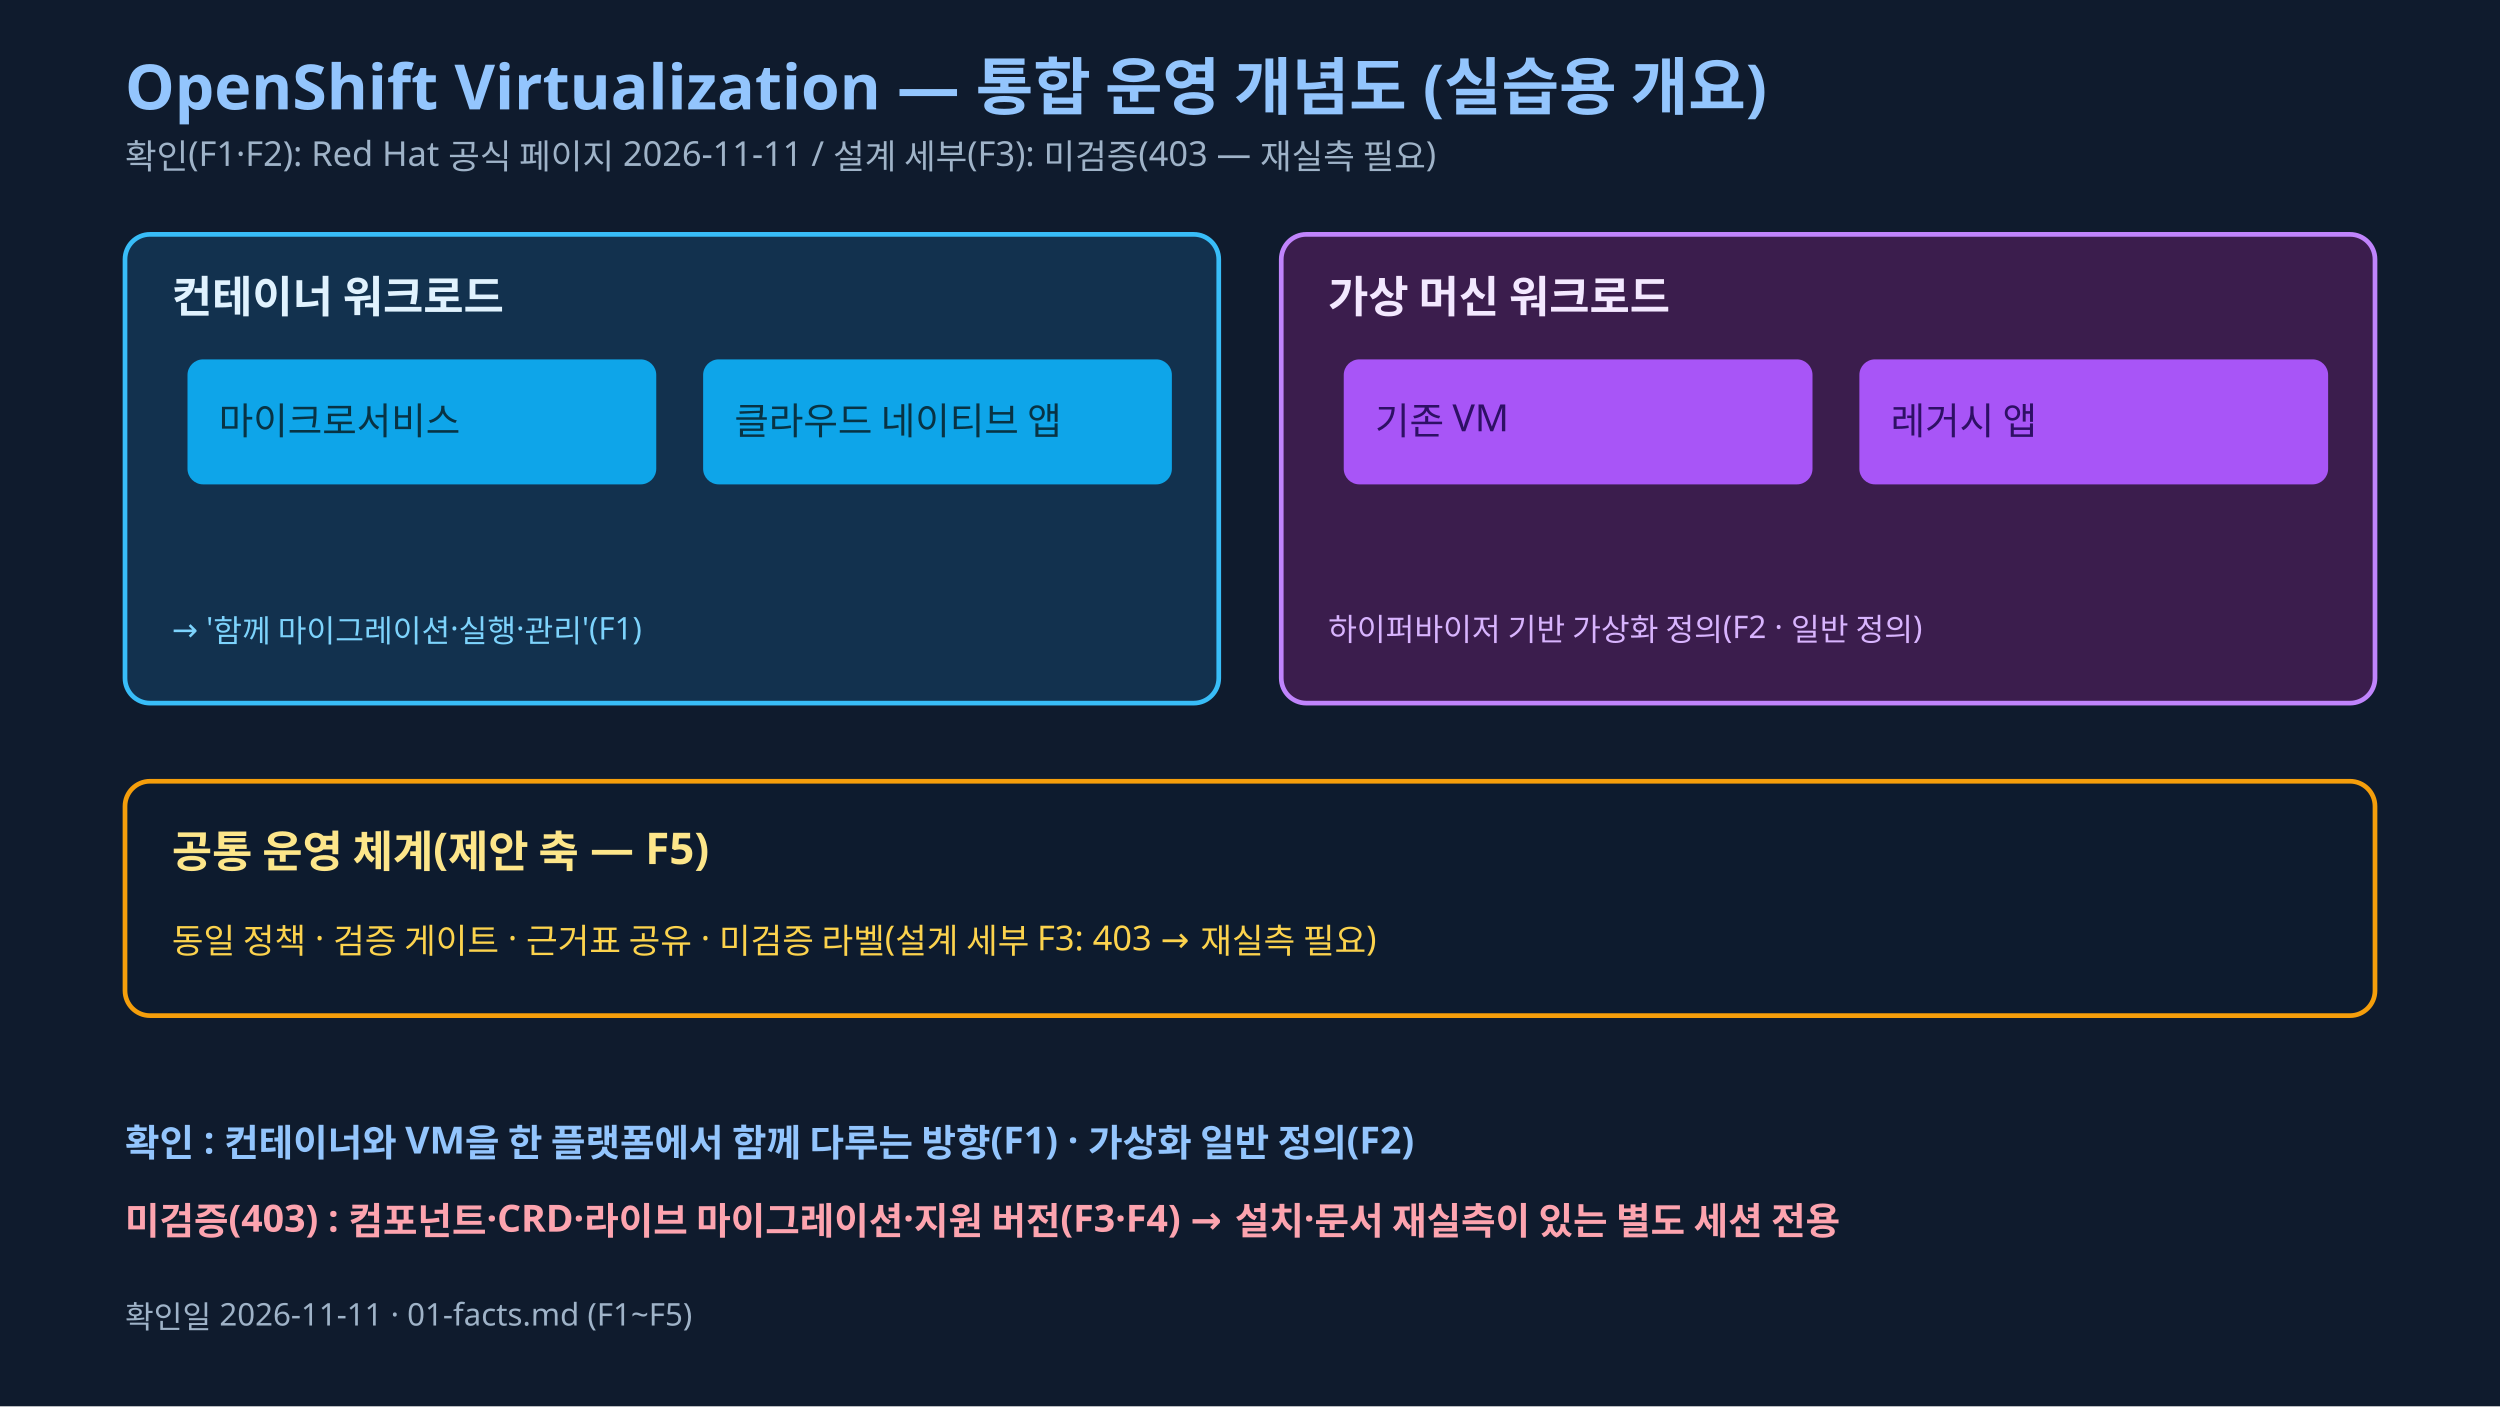
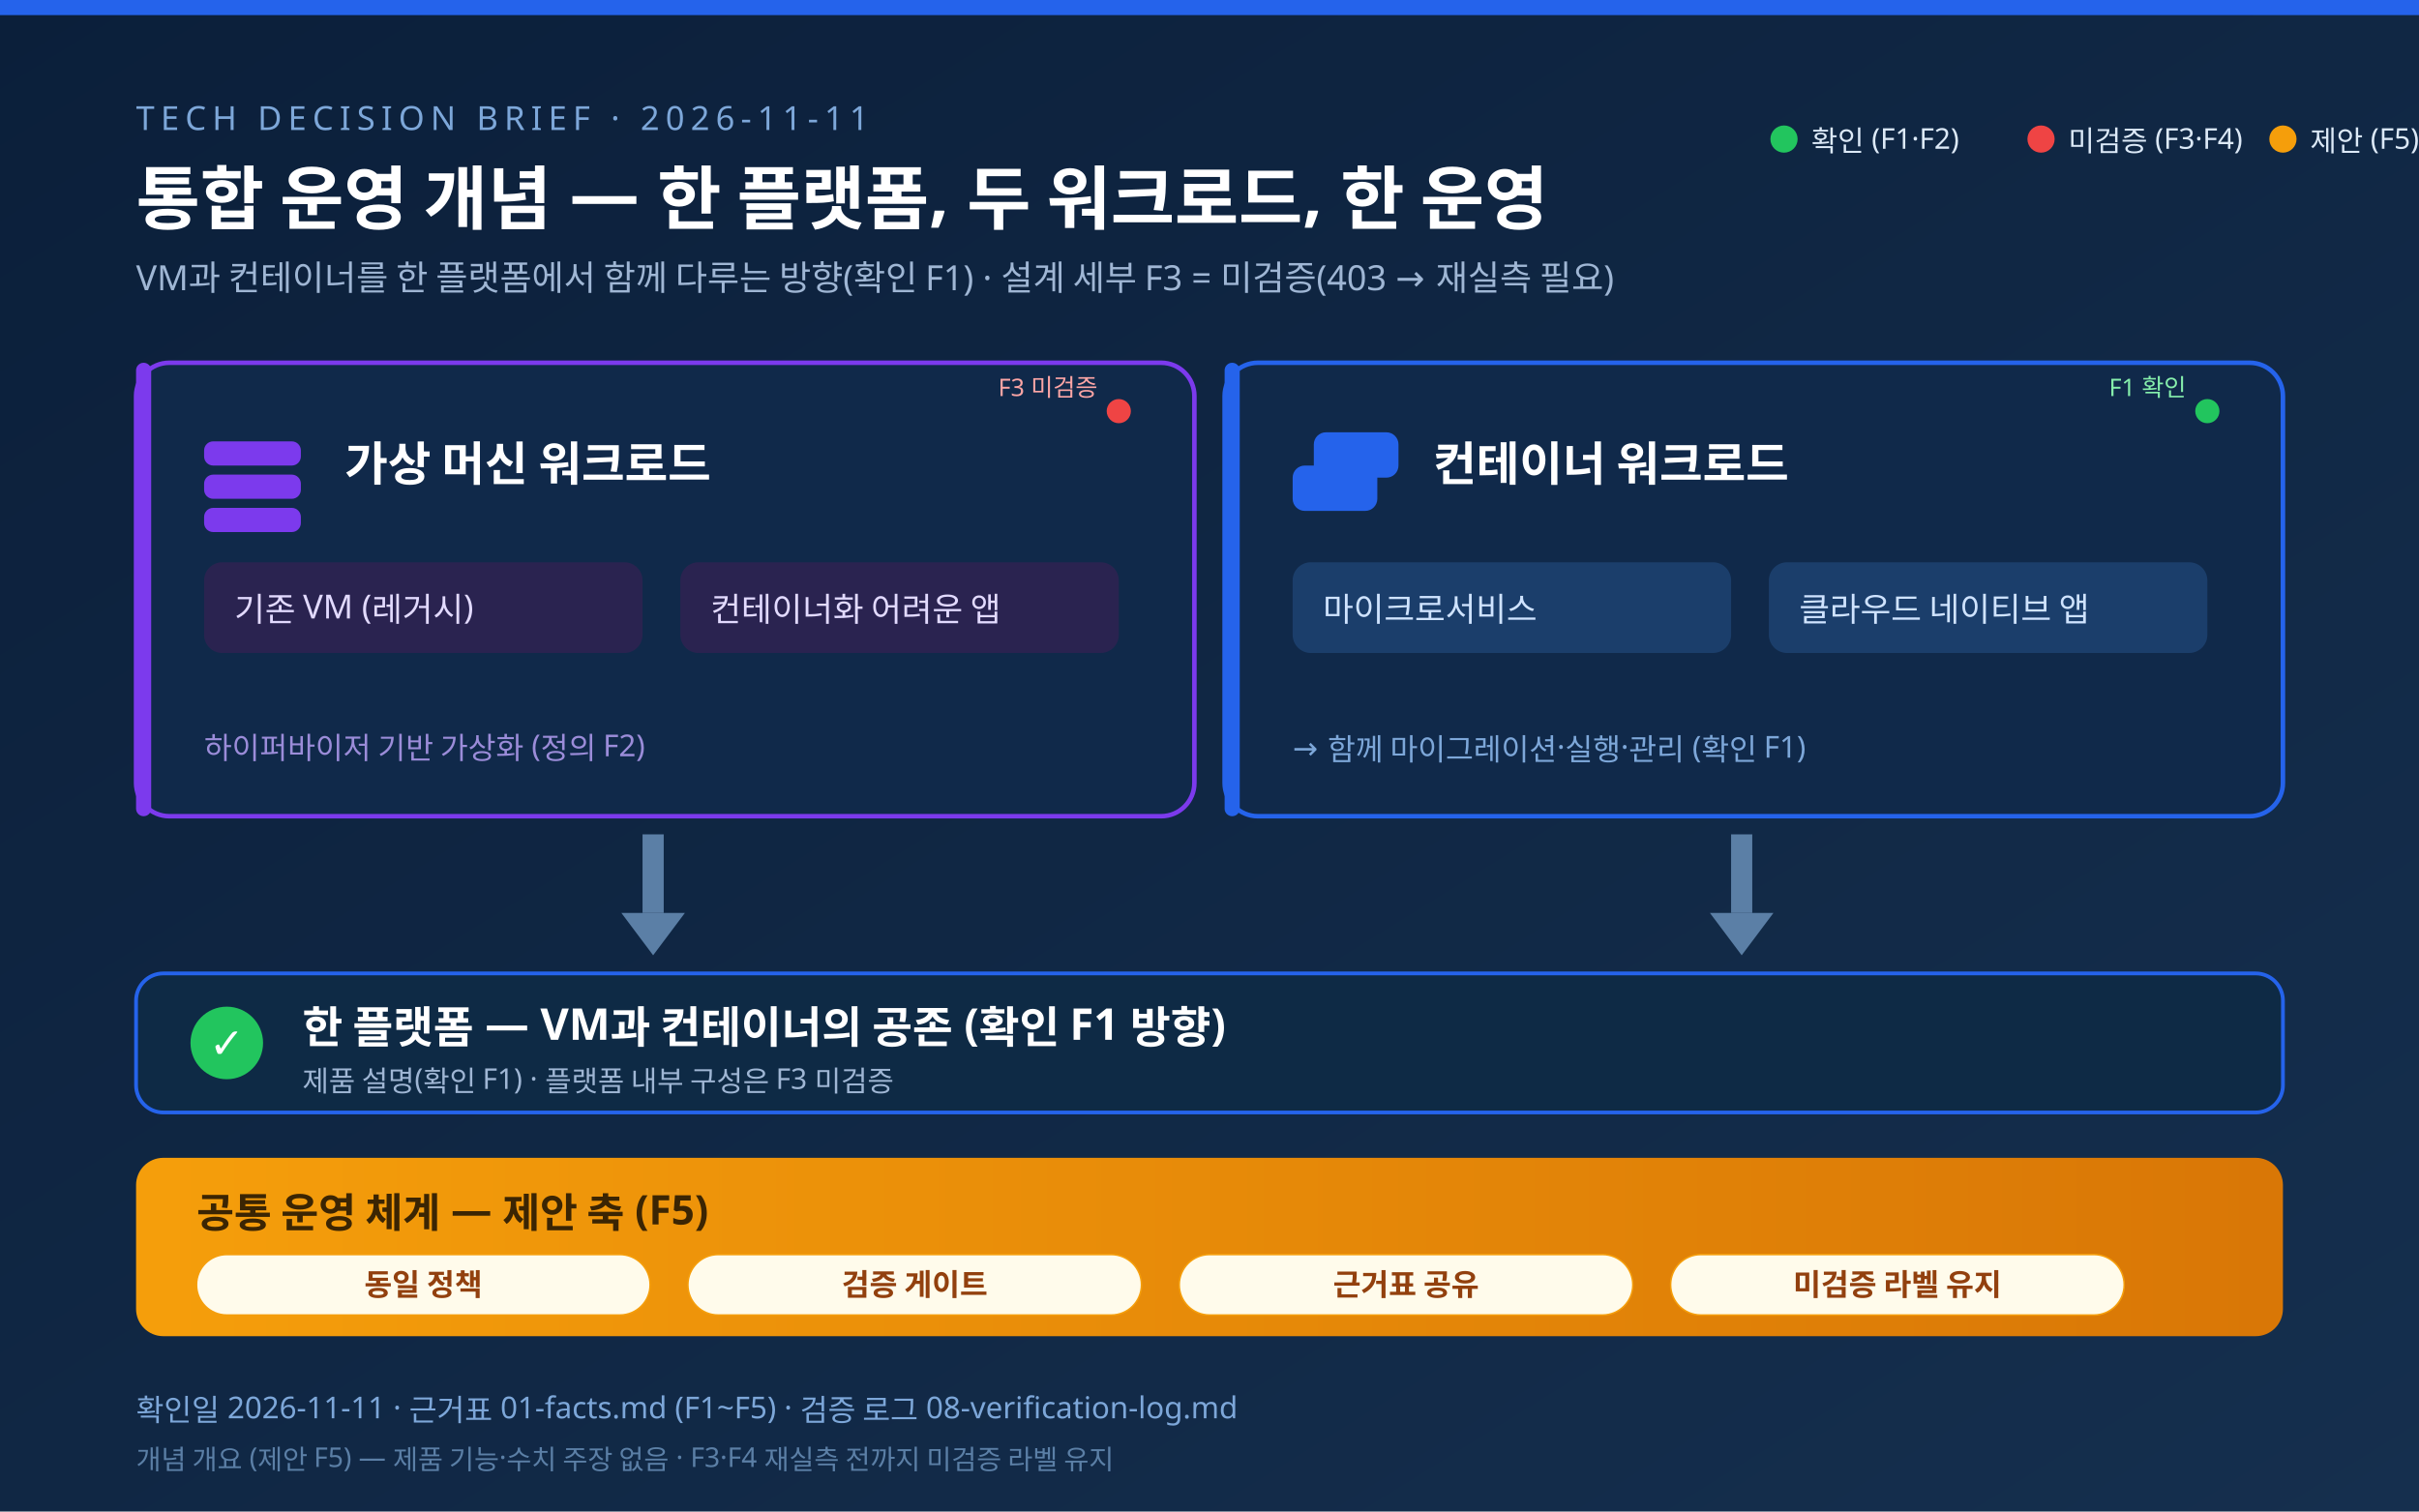
- <svg xmlns="http://www.w3.org/2000/svg" width="1600" height="900" viewBox="0 0 1600 900" font-family="Malgun Gothic, sans-serif">
-   <rect x="0" y="0" width="1600" height="900" fill="#0f1b2d" />
-   <text x="80" y="70" font-size="40" fill="#93c5fd" font-weight="bold">OpenShift Virtualization — 통합 운영 개념도 (실습용 개요)</text>
-   <text x="80" y="108" font-size="22" fill="#9fb3c8">확인(F1·F2): Red Hat 공식 페이지 2026-11-11 / 설계 세부(F3): 미검증(403 — 재실측 필요)</text>
-   <rect x="80" y="150" width="700" height="300" rx="16" fill="#12314e" stroke="#38bdf8" stroke-width="3" />
-   <text x="110" y="200" font-size="28" fill="#e0f2fe" font-weight="bold">컨테이너 워크로드</text>
-   <rect x="120" y="230" width="300" height="80" rx="10" fill="#0ea5e9" />
-   <text x="140" y="278" font-size="24" fill="#083344">마이크로서비스</text>
-   <rect x="450" y="230" width="300" height="80" rx="10" fill="#0ea5e9" />
-   <text x="470" y="278" font-size="24" fill="#083344">클라우드 네이티브 앱</text>
-   <text x="110" y="410" font-size="20" fill="#7dd3fc">→ '함께 마이그레이션·실행·관리'(F1)</text>
-   <rect x="820" y="150" width="700" height="300" rx="16" fill="#3b1d4d" stroke="#c084fc" stroke-width="3" />
-   <text x="850" y="200" font-size="28" fill="#f3e8ff" font-weight="bold">가상 머신 워크로드</text>
-   <rect x="860" y="230" width="300" height="80" rx="10" fill="#a855f7" />
-   <text x="880" y="278" font-size="24" fill="#2e1065">기존 VM</text>
-   <rect x="1190" y="230" width="300" height="80" rx="10" fill="#a855f7" />
-   <text x="1210" y="278" font-size="24" fill="#2e1065">레거시 앱</text>
-   <text x="850" y="410" font-size="20" fill="#d8b4fe">하이퍼바이저 기반 가상화 정의(F2 · 일반 정의)</text>
-   <rect x="80" y="500" width="1440" height="150" rx="16" fill="#0d1b2e" stroke="#f59e0b" stroke-width="3" />
-   <text x="110" y="555" font-size="28" fill="#fde68a" font-weight="bold">공통 운영 체계(제안 축 — F5)</text>
-   <text x="110" y="610" font-size="22" fill="#fcd34d">동일 정책 · 검증 게이트 · 근거표 공유 · 미검증 라벨(설계 세부 F3: 403 → 재실측 필요)</text>
-   <text x="80" y="740" font-size="24" fill="#93c5fd" font-weight="bold">확인        : 컨테이너와 VM을 한 플랫폼에서 함께 다루는 방향(F1) · 가상화 일반 정의(F2)</text>
-   <text x="80" y="790" font-size="24" fill="#fda4af" font-weight="bold">미검증(403) : 컴포넌트·CRD·라이브 마이그레이션·지원 버전(F3·F4) → 설치·문서 재실측이 있는 별도 세션 전용</text>
-   <text x="80" y="850" font-size="20" fill="#9fb3c8">확인일 2026-11-11 · 01-facts.md (F1~F5)</text>
+ <svg xmlns="http://www.w3.org/2000/svg" width="1600" height="1000" viewBox="0 0 1600 1000" font-family="Malgun Gothic, Apple SD Gothic Neo, sans-serif">
+   <defs>
+     <linearGradient id="bg" x1="0" y1="0" x2="1" y2="1">
+       <stop offset="0" stop-color="#0B1F3A" />
+       <stop offset="1" stop-color="#152F4E" />
+     </linearGradient>
+     <linearGradient id="opsBand" x1="0" y1="0" x2="1" y2="0">
+       <stop offset="0" stop-color="#F59E0B" />
+       <stop offset="1" stop-color="#D97706" />
+     </linearGradient>
+   </defs>
+   <rect width="1600" height="1000" fill="url(#bg)" />
+   <rect x="0" y="0" width="1600" height="10" fill="#2563EB" />
+   <text x="90" y="86" font-size="22" letter-spacing="4" fill="#7DA7D9">TECH DECISION BRIEF · 2026-11-11</text>
+   <text x="90" y="148" font-size="46" font-weight="bold" fill="#FFFFFF">통합 운영 개념 — 한 플랫폼, 두 워크로드, 한 운영</text>
+   <text x="90" y="192" font-size="23" fill="#9FB6D4">VM과 컨테이너를 한 플랫폼에서 함께 다루는 방향(확인 F1) · 설계 세부 F3 = 미검증(403 → 재실측 필요)</text>
+   <g>
+     <circle cx="1180" cy="92" r="9" fill="#22C55E" />
+     <text x="1198" y="100" font-size="19" fill="#DCE9F7">확인 (F1·F2)</text>
+     <circle cx="1350" cy="92" r="9" fill="#EF4444" />
+     <text x="1368" y="100" font-size="19" fill="#DCE9F7">미검증 (F3·F4)</text>
+     <circle cx="1510" cy="92" r="9" fill="#F59E0B" />
+     <text x="1528" y="100" font-size="19" fill="#DCE9F7">제안 (F5)</text>
+   </g>
+   <g>
+     <rect x="90" y="240" width="700" height="300" rx="22" fill="#10294A" stroke="#7C3AED" stroke-width="3" />
+     <rect x="90" y="240" width="10" height="300" rx="5" fill="#7C3AED" />
+     <rect x="135" y="292" width="64" height="16" rx="6" fill="#7C3AED" />
+     <rect x="135" y="314" width="64" height="16" rx="6" fill="#7C3AED" />
+     <rect x="135" y="336" width="64" height="16" rx="6" fill="#7C3AED" />
+     <text x="228" y="318" font-size="31" font-weight="bold" fill="#FFFFFF">가상 머신 워크로드</text>
+     <circle cx="740" cy="272" r="8" fill="#EF4444" />
+     <text x="726" y="262" font-size="16" fill="#FCA5A5" text-anchor="end">F3 미검증</text>
+     <rect x="135" y="372" width="290" height="60" rx="12" fill="#2A2350" />
+     <text x="155" y="411" font-size="22" fill="#E2DAFF">기존 VM (레거시)</text>
+     <rect x="450" y="372" width="290" height="60" rx="12" fill="#2A2350" />
+     <text x="470" y="411" font-size="22" fill="#E2DAFF">컨테이너화 어려운 앱</text>
+     <text x="135" y="502" font-size="20" fill="#9B8CD9">하이퍼바이저 기반 가상화 (정의 F2)</text>
+   </g>
+   <g>
+     <rect x="810" y="240" width="700" height="300" rx="22" fill="#10294A" stroke="#2563EB" stroke-width="3" />
+     <rect x="810" y="240" width="10" height="300" rx="5" fill="#2563EB" />
+     <rect x="855" y="308" width="56" height="30" rx="8" fill="#2563EB" />
+     <rect x="869" y="286" width="56" height="30" rx="8" fill="#2563EB" />
+     <text x="948" y="318" font-size="31" font-weight="bold" fill="#FFFFFF">컨테이너 워크로드</text>
+     <circle cx="1460" cy="272" r="8" fill="#22C55E" />
+     <text x="1446" y="262" font-size="16" fill="#86EFAC" text-anchor="end">F1 확인</text>
+     <rect x="855" y="372" width="290" height="60" rx="12" fill="#1B3E6B" />
+     <text x="875" y="411" font-size="22" fill="#CFE3FF">마이크로서비스</text>
+     <rect x="1170" y="372" width="290" height="60" rx="12" fill="#1B3E6B" />
+     <text x="1190" y="411" font-size="22" fill="#CFE3FF">클라우드 네이티브 앱</text>
+     <text x="855" y="502" font-size="20" fill="#7DA7D9">→ 함께 마이그레이션·실행·관리 (확인 F1)</text>
+   </g>
+   <g fill="#5B7FA6">
+     <rect x="425" y="552" width="14" height="52" />
+     <polygon points="411,604 453,604 432,632" />
+     <rect x="1145" y="552" width="14" height="52" />
+     <polygon points="1131,604 1173,604 1152,632" />
+   </g>
+   <g>
+     <rect x="90" y="644" width="1420" height="92" rx="18" fill="#0E2A45" stroke="#2563EB" stroke-width="2.5" />
+     <circle cx="150" cy="690" r="24" fill="#22C55E" />
+     <text x="150" y="700" font-size="28" font-weight="bold" fill="#FFFFFF" text-anchor="middle">✓</text>
+     <text x="200" y="690" font-size="29" font-weight="bold" fill="#FFFFFF">한 플랫폼 — VM과 컨테이너의 공존 (확인 F1 방향)</text>
+     <text x="200" y="722" font-size="19" fill="#9FB6D4">제품 설명(확인 F1) · 플랫폼 내부 구성은 F3 미검증</text>
+   </g>
+   <g>
+     <rect x="90" y="766" width="1420" height="118" rx="18" fill="url(#opsBand)" />
+     <text x="130" y="812" font-size="27" font-weight="bold" fill="#3B2503">공통 운영 체계 — 제안 축 (F5)</text>
+     <g>
+       <rect x="130" y="830" width="300" height="40" rx="20" fill="#FFFBEB" stroke="#F59E0B" />
+       <text x="280" y="857" font-size="20" font-weight="bold" fill="#92400E" text-anchor="middle">동일 정책</text>
+       <rect x="455" y="830" width="300" height="40" rx="20" fill="#FFFBEB" stroke="#F59E0B" />
+       <text x="605" y="857" font-size="20" font-weight="bold" fill="#92400E" text-anchor="middle">검증 게이트</text>
+       <rect x="780" y="830" width="300" height="40" rx="20" fill="#FFFBEB" stroke="#F59E0B" />
+       <text x="930" y="857" font-size="20" font-weight="bold" fill="#92400E" text-anchor="middle">근거표 공유</text>
+       <rect x="1105" y="830" width="300" height="40" rx="20" fill="#FFFBEB" stroke="#F59E0B" />
+       <text x="1255" y="857" font-size="20" font-weight="bold" fill="#92400E" text-anchor="middle">미검증 라벨 유지</text>
+     </g>
+   </g>
+   <text x="90" y="940" font-size="20" fill="#7DA7D9">확인일 2026-11-11 · 근거표 01-facts.md (F1~F5) · 검증 로그 08-verification-log.md</text>
+   <text x="90" y="972" font-size="18" fill="#5B7FA6">개념 개요 (제안 F5) — 제품 기능·수치 주장 없음 · F3·F4 재실측 전까지 미검증 라벨 유지</text>
</svg>
